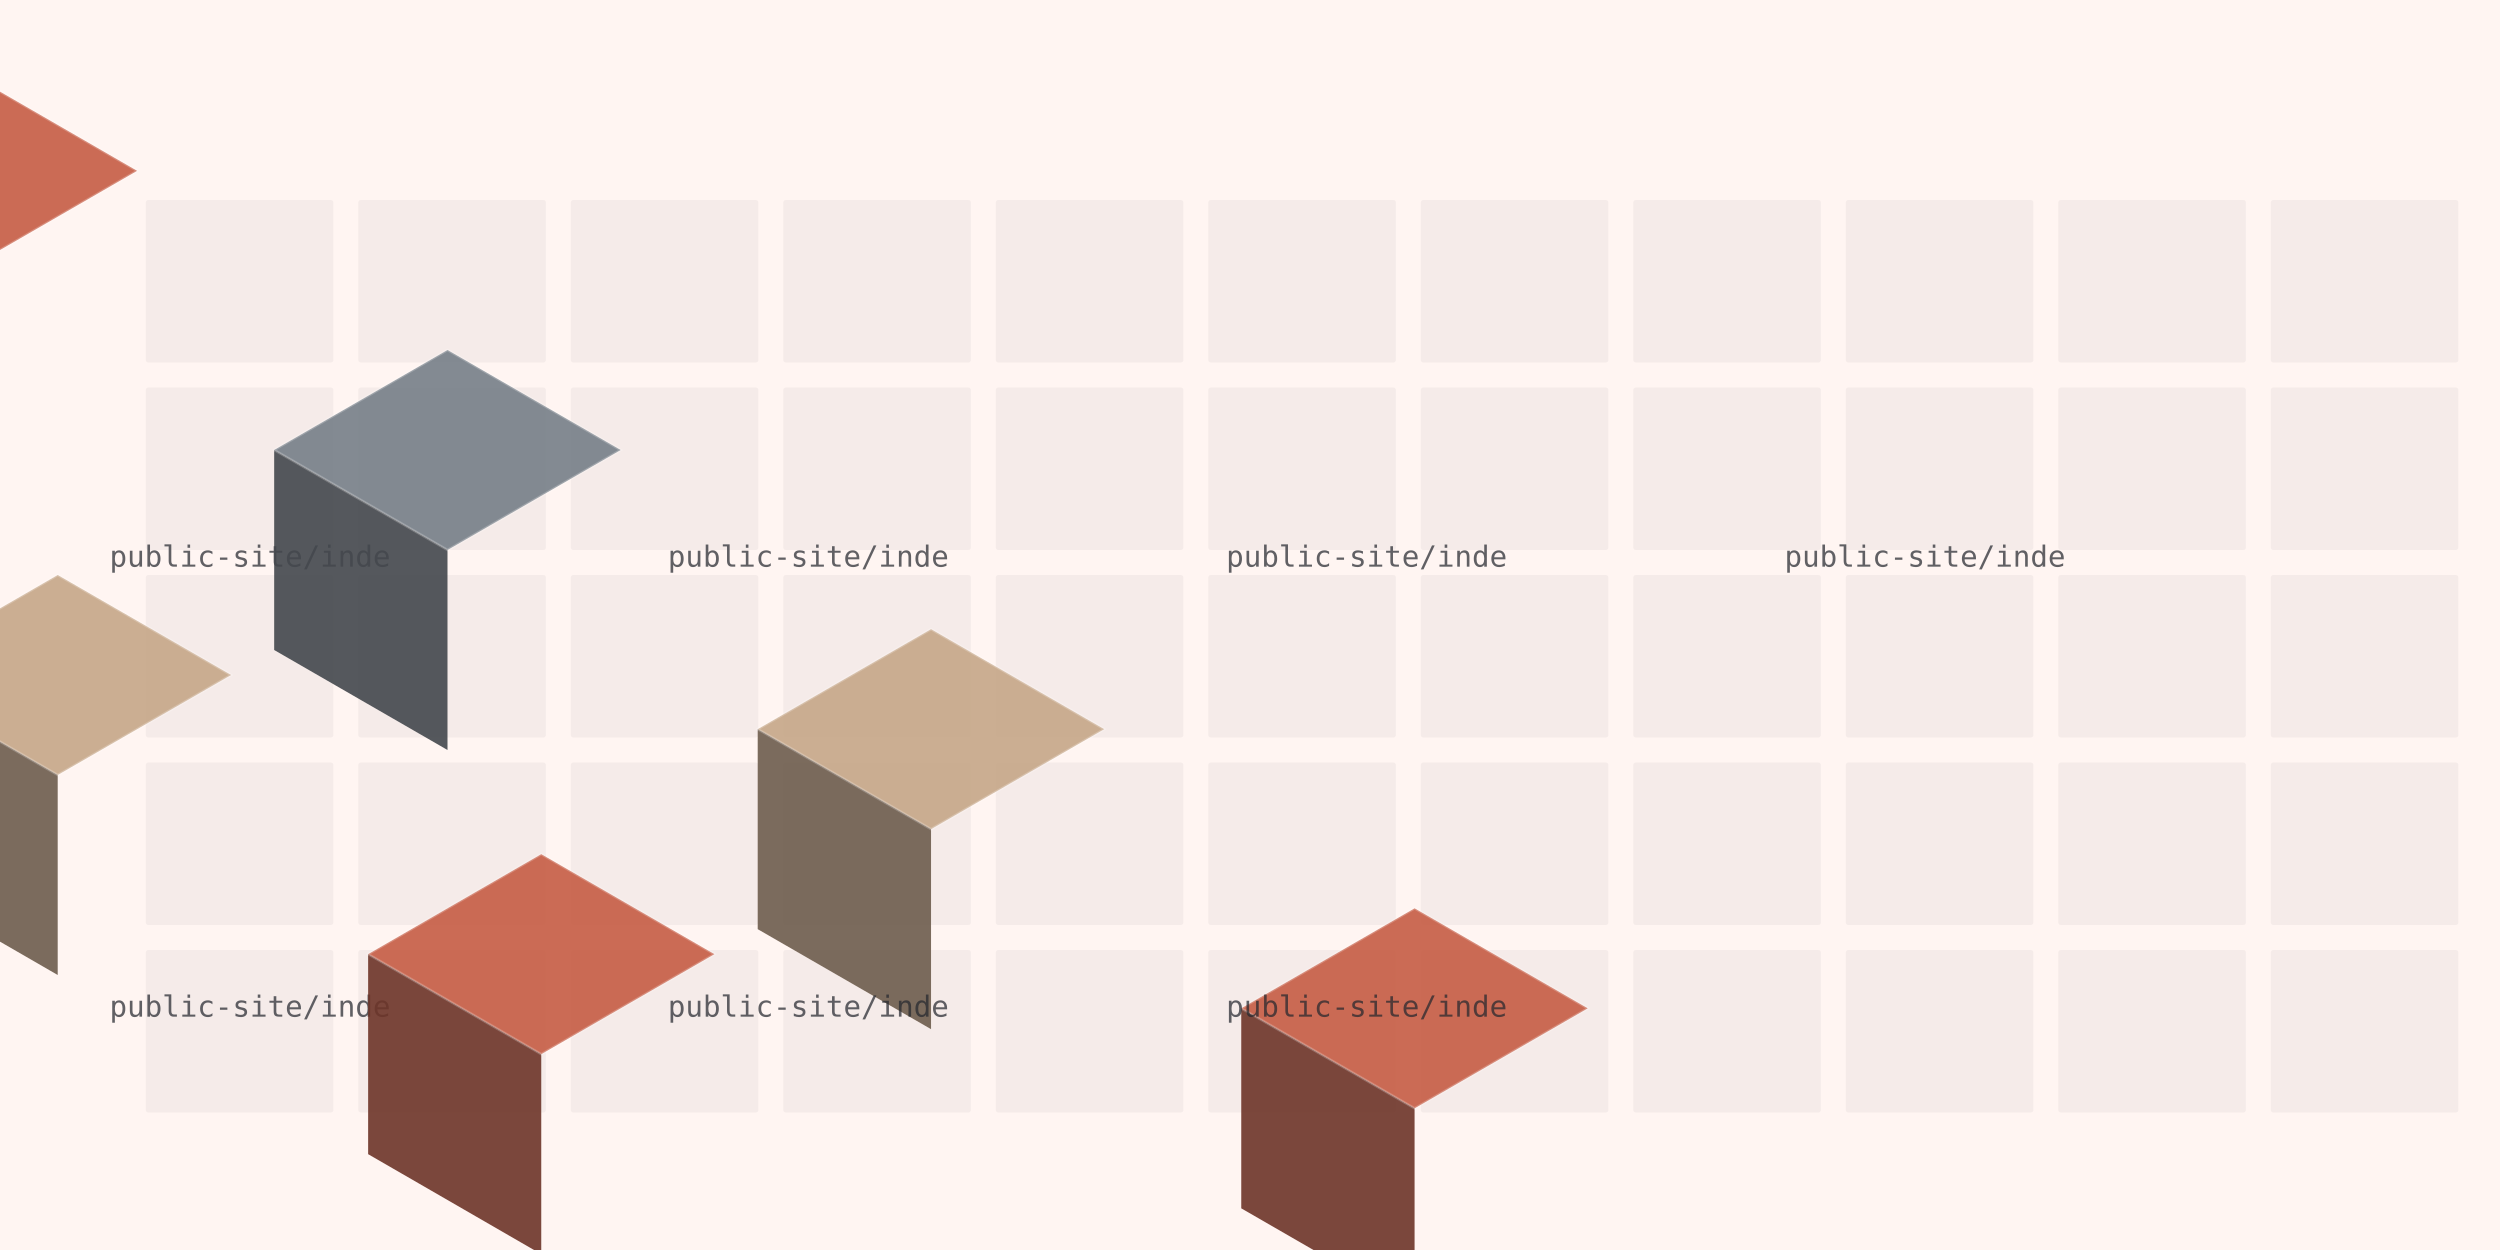
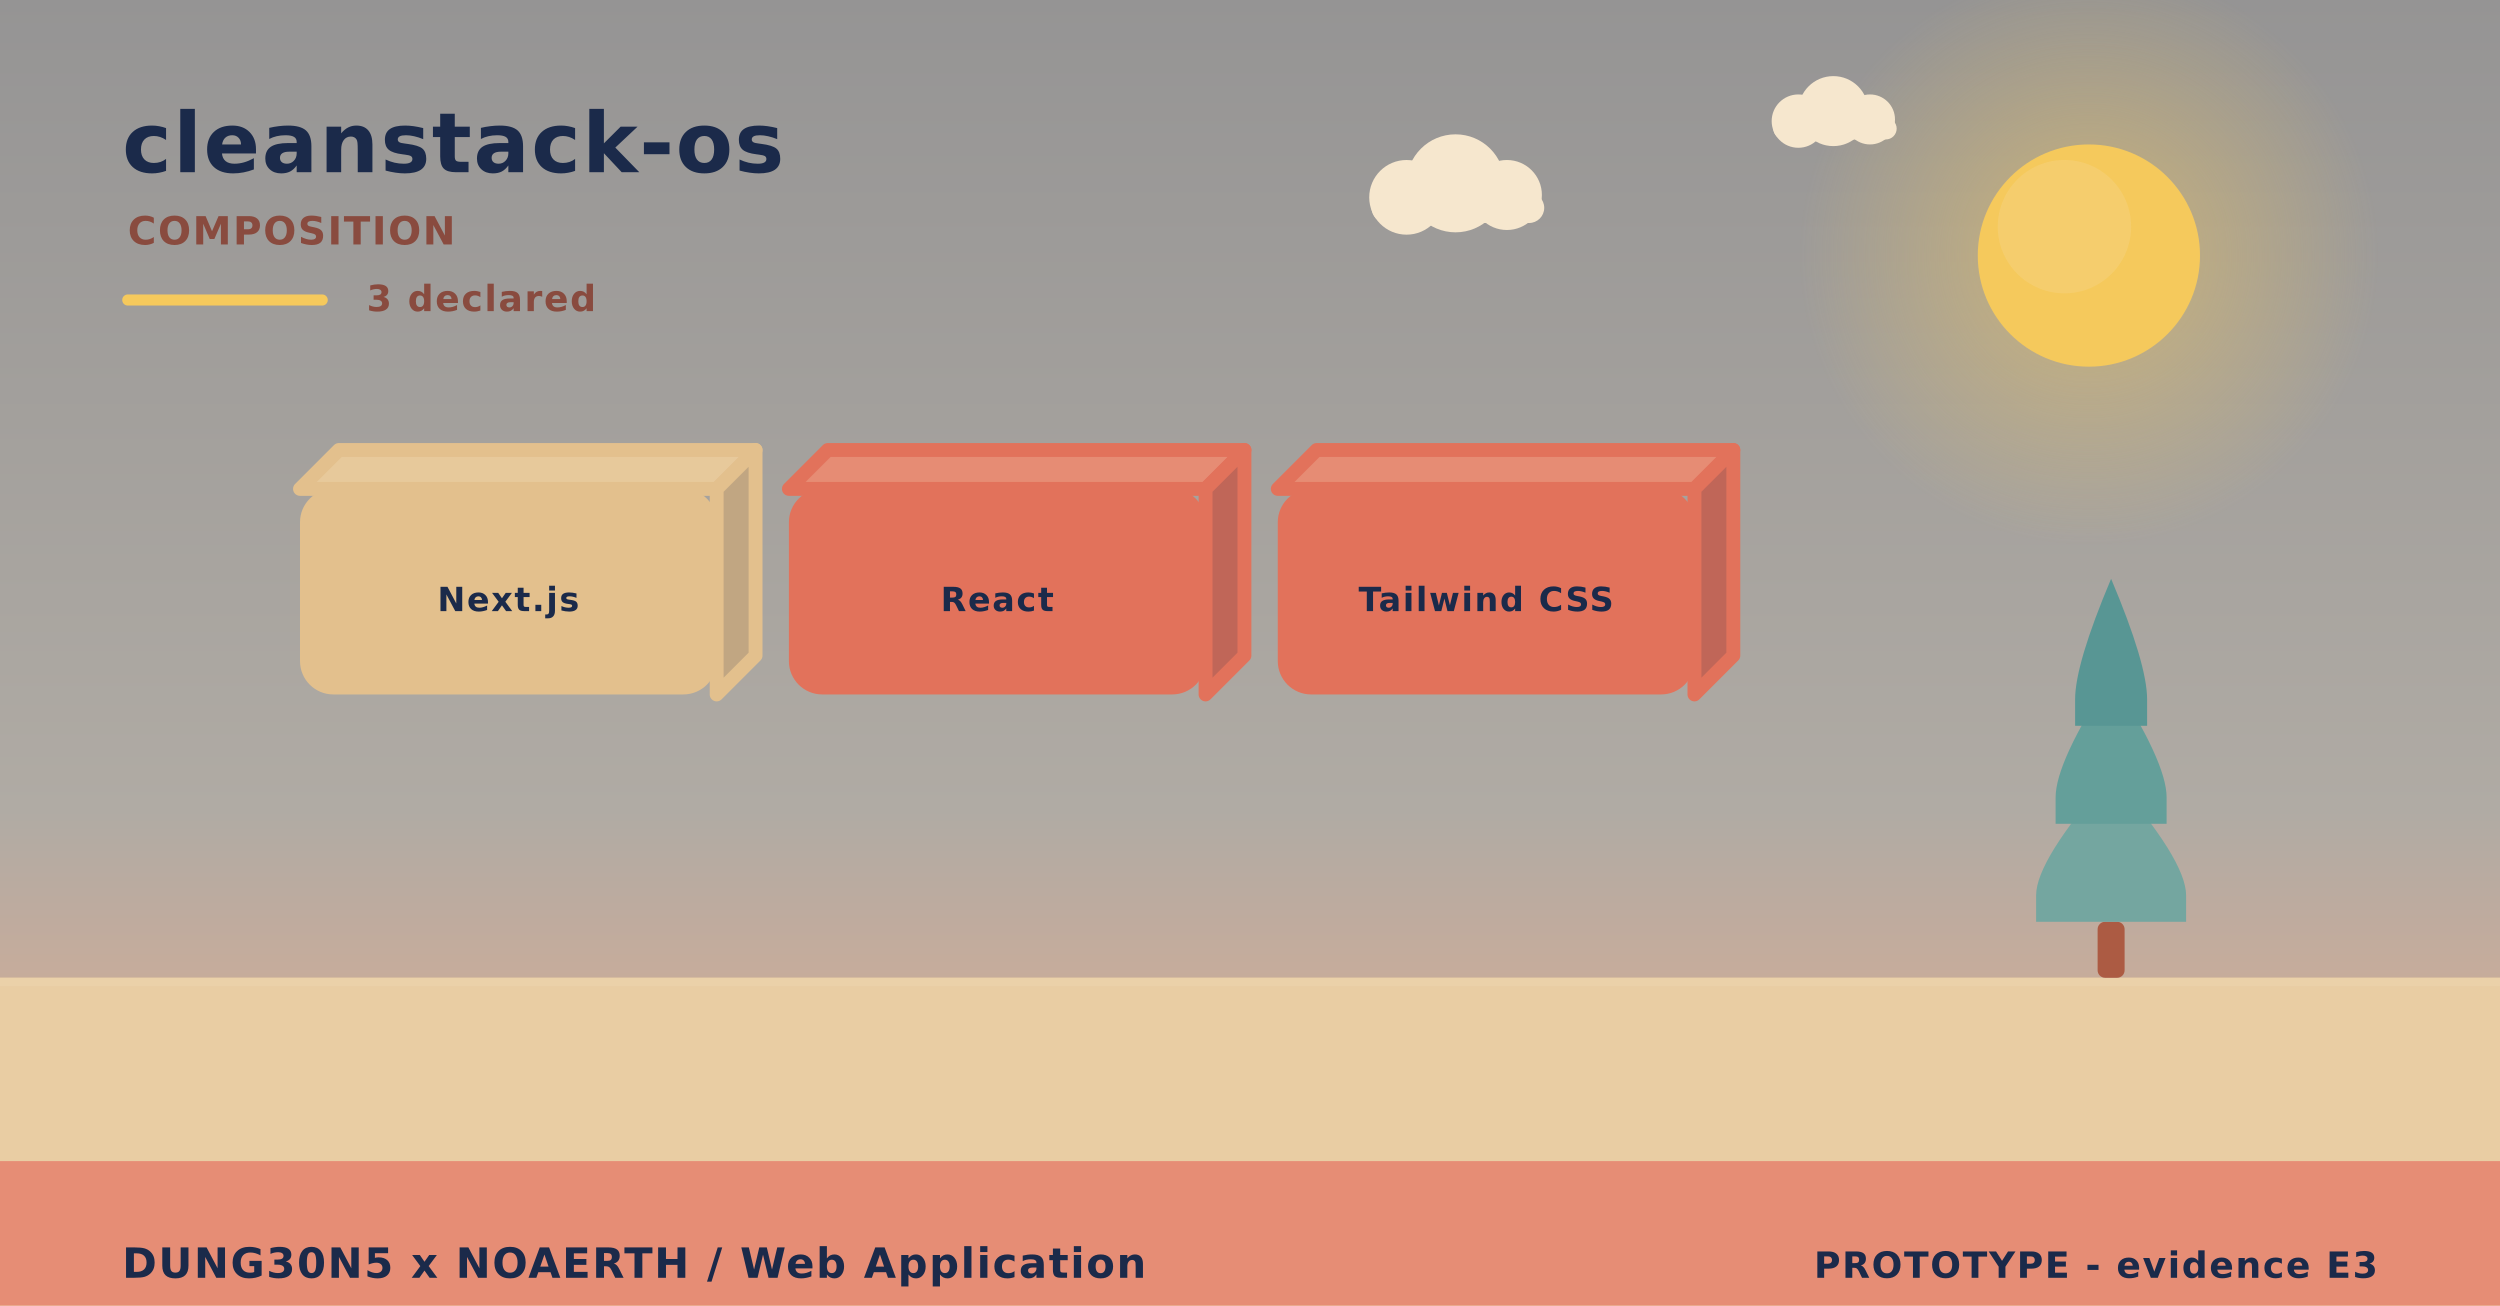
- <svg xmlns="http://www.w3.org/2000/svg" viewBox="0 0 1200 600" width="1200" height="600" role="img" aria-label="cleanstack-os component map">
-   <rect width="1200" height="600" fill="#fff5f2" />
-   <defs>
-     <linearGradient id="gc" x1="0" y1="0" x2="1" y2="1">
-       <stop offset="0%" stop-color="#c75f48" />
-       <stop offset="100%" stop-color="#78818a" />
-     </linearGradient>
-   </defs>
-   <rect x="70.00" y="96.00" width="90.00" height="78.00" rx="1.20" fill="#25282e" opacity="0.05" />
-   <rect x="172.00" y="96.00" width="90.00" height="78.00" rx="1.20" fill="#25282e" opacity="0.05" />
-   <rect x="274.00" y="96.00" width="90.00" height="78.00" rx="1.20" fill="#25282e" opacity="0.05" />
-   <rect x="376.00" y="96.00" width="90.00" height="78.00" rx="1.20" fill="#25282e" opacity="0.05" />
-   <rect x="478.00" y="96.00" width="90.00" height="78.00" rx="1.20" fill="#25282e" opacity="0.05" />
-   <rect x="580.00" y="96.00" width="90.00" height="78.00" rx="1.20" fill="#25282e" opacity="0.05" />
-   <rect x="682.00" y="96.00" width="90.00" height="78.00" rx="1.20" fill="#25282e" opacity="0.05" />
-   <rect x="784.00" y="96.00" width="90.00" height="78.00" rx="1.20" fill="#25282e" opacity="0.05" />
-   <rect x="886.00" y="96.00" width="90.00" height="78.00" rx="1.20" fill="#25282e" opacity="0.05" />
-   <rect x="988.00" y="96.00" width="90.00" height="78.00" rx="1.20" fill="#25282e" opacity="0.05" />
-   <rect x="1090.00" y="96.00" width="90.00" height="78.00" rx="1.20" fill="#25282e" opacity="0.05" />
-   <rect x="70.00" y="186.00" width="90.00" height="78.00" rx="1.20" fill="#25282e" opacity="0.05" />
-   <rect x="172.00" y="186.00" width="90.00" height="78.00" rx="1.20" fill="#25282e" opacity="0.05" />
-   <rect x="274.00" y="186.00" width="90.00" height="78.00" rx="1.20" fill="#25282e" opacity="0.05" />
-   <rect x="376.00" y="186.00" width="90.00" height="78.00" rx="1.20" fill="#25282e" opacity="0.05" />
-   <rect x="478.00" y="186.00" width="90.00" height="78.00" rx="1.20" fill="#25282e" opacity="0.05" />
-   <rect x="580.00" y="186.00" width="90.00" height="78.00" rx="1.20" fill="#25282e" opacity="0.05" />
-   <rect x="682.00" y="186.00" width="90.00" height="78.00" rx="1.20" fill="#25282e" opacity="0.05" />
-   <rect x="784.00" y="186.00" width="90.00" height="78.00" rx="1.20" fill="#25282e" opacity="0.05" />
-   <rect x="886.00" y="186.00" width="90.00" height="78.00" rx="1.20" fill="#25282e" opacity="0.05" />
-   <rect x="988.00" y="186.00" width="90.00" height="78.00" rx="1.20" fill="#25282e" opacity="0.05" />
-   <rect x="1090.00" y="186.00" width="90.00" height="78.00" rx="1.20" fill="#25282e" opacity="0.05" />
-   <rect x="70.00" y="276.00" width="90.00" height="78.00" rx="1.20" fill="#25282e" opacity="0.05" />
-   <rect x="172.00" y="276.00" width="90.00" height="78.00" rx="1.20" fill="#25282e" opacity="0.05" />
-   <rect x="274.00" y="276.00" width="90.00" height="78.00" rx="1.20" fill="#25282e" opacity="0.05" />
-   <rect x="376.00" y="276.00" width="90.00" height="78.00" rx="1.20" fill="#25282e" opacity="0.05" />
-   <rect x="478.00" y="276.00" width="90.00" height="78.00" rx="1.20" fill="#25282e" opacity="0.05" />
-   <rect x="580.00" y="276.00" width="90.00" height="78.00" rx="1.20" fill="#25282e" opacity="0.05" />
-   <rect x="682.00" y="276.00" width="90.00" height="78.00" rx="1.20" fill="#25282e" opacity="0.05" />
-   <rect x="784.00" y="276.00" width="90.00" height="78.00" rx="1.20" fill="#25282e" opacity="0.05" />
-   <rect x="886.00" y="276.00" width="90.00" height="78.00" rx="1.20" fill="#25282e" opacity="0.05" />
-   <rect x="988.00" y="276.00" width="90.00" height="78.00" rx="1.20" fill="#25282e" opacity="0.05" />
-   <rect x="1090.00" y="276.00" width="90.00" height="78.00" rx="1.20" fill="#25282e" opacity="0.05" />
-   <rect x="70.00" y="366.00" width="90.00" height="78.00" rx="1.20" fill="#25282e" opacity="0.05" />
-   <rect x="172.00" y="366.00" width="90.00" height="78.00" rx="1.20" fill="#25282e" opacity="0.05" />
-   <rect x="274.00" y="366.00" width="90.00" height="78.00" rx="1.20" fill="#25282e" opacity="0.05" />
-   <rect x="376.00" y="366.00" width="90.00" height="78.00" rx="1.20" fill="#25282e" opacity="0.05" />
-   <rect x="478.00" y="366.00" width="90.00" height="78.00" rx="1.20" fill="#25282e" opacity="0.05" />
-   <rect x="580.00" y="366.00" width="90.00" height="78.00" rx="1.20" fill="#25282e" opacity="0.05" />
-   <rect x="682.00" y="366.00" width="90.00" height="78.00" rx="1.20" fill="#25282e" opacity="0.05" />
-   <rect x="784.00" y="366.00" width="90.00" height="78.00" rx="1.20" fill="#25282e" opacity="0.05" />
-   <rect x="886.00" y="366.00" width="90.00" height="78.00" rx="1.20" fill="#25282e" opacity="0.05" />
-   <rect x="988.00" y="366.00" width="90.00" height="78.00" rx="1.20" fill="#25282e" opacity="0.05" />
-   <rect x="1090.00" y="366.00" width="90.00" height="78.00" rx="1.20" fill="#25282e" opacity="0.05" />
-   <rect x="70.00" y="456.00" width="90.00" height="78.00" rx="1.20" fill="#25282e" opacity="0.05" />
-   <rect x="172.00" y="456.00" width="90.00" height="78.00" rx="1.20" fill="#25282e" opacity="0.05" />
-   <rect x="274.00" y="456.00" width="90.00" height="78.00" rx="1.20" fill="#25282e" opacity="0.05" />
-   <rect x="376.00" y="456.00" width="90.00" height="78.00" rx="1.20" fill="#25282e" opacity="0.05" />
-   <rect x="478.00" y="456.00" width="90.00" height="78.00" rx="1.20" fill="#25282e" opacity="0.05" />
-   <rect x="580.00" y="456.00" width="90.00" height="78.00" rx="1.20" fill="#25282e" opacity="0.05" />
-   <rect x="682.00" y="456.00" width="90.00" height="78.00" rx="1.20" fill="#25282e" opacity="0.05" />
-   <rect x="784.00" y="456.00" width="90.00" height="78.00" rx="1.20" fill="#25282e" opacity="0.05" />
-   <rect x="886.00" y="456.00" width="90.00" height="78.00" rx="1.20" fill="#25282e" opacity="0.05" />
-   <rect x="988.00" y="456.00" width="90.00" height="78.00" rx="1.20" fill="#25282e" opacity="0.05" />
-   <rect x="1090.00" y="456.00" width="90.00" height="78.00" rx="1.20" fill="#25282e" opacity="0.05" />
-   <g transform="rotate(0 120 140)">
-     <polygon points="-17.3,34.0 65.8,82.0 -17.3,130.0 -100.5,82.0" fill="#c75f48" opacity="0.92" />
-     <polygon points="-100.5,82.0 -17.3,130.0 -17.3,226.0 -100.5,178.0" fill="#6d3428" opacity="0.9" />
-     <polygon points="-17.3,34.0 65.8,82.0 -17.3,130.0 -100.5,82.0" fill="none" stroke="rgba(255,255,255,0.220)" stroke-width="1.2" />
-     <animateTransform attributeName="transform" type="rotate" values="-32.0 0.00 0.00 0.0 0.00 0.00" dur="7.6s" begin="0.0s" repeatCount="indefinite" />
+ <svg xmlns="http://www.w3.org/2000/svg" width="900" height="470" viewBox="0 0 900 470" role="img" aria-label="cleanstack-os - how it is composed">
+   <linearGradient id="skyc" x1="0" y1="0" x2="0" y2="1">
+     <stop offset="0" stop-color="#959494" />
+     <stop offset="0.62" stop-color="#b0aba4" />
+     <stop offset="1" stop-color="#f3ad8a" />
+   </linearGradient>
+   <rect width="900" height="470" fill="url(#skyc)" />
+   <radialGradient id="sunc">
+     <stop offset="0.35" stop-color="#f5c95c" stop-opacity="0.34" />
+     <stop offset="1" stop-color="#f5c95c" stop-opacity="0" />
+   </radialGradient>
+   <circle cx="752" cy="92" r="104" fill="url(#sunc)" />
+   <circle cx="752" cy="92" r="40" fill="#f5c95c" />
+   <circle cx="743.2" cy="81.6" r="24" fill="#f5d27e" opacity="0.5" />
+   <g>
+     <circle cx="524" cy="66" r="17.64" fill="#f6e7ce" />
+     <circle cx="506.36" cy="71.04" r="13.44" fill="#f6e7ce" />
+     <circle cx="542.48" cy="70.2" r="12.6" fill="#f6e7ce" />
+     <rect x="493.76" y="69.36" width="62.16" height="10.92" rx="5.46" fill="#f6e7ce" />
+     <animateTransform attributeName="transform" type="translate" values="0 0;24 0;0 0" dur="36s" begin="0s" repeatCount="indefinite" />
  </g>
-   <text x="120" y="272" font-family="ui-monospace,Menlo,monospace" font-size="14" fill="rgba(37,40,46,0.720)" text-anchor="middle">public-site/inde</text>
-   <g transform="rotate(0 388 140)">
-     <polygon points="214.8,168.0 297.9,216.0 214.8,264.0 131.6,216.0" fill="#78818a" opacity="0.92" />
-     <polygon points="131.6,216.0 214.8,264.0 214.8,360.0 131.6,312.0" fill="#42474c" opacity="0.9" />
-     <polygon points="214.8,168.0 297.9,216.0 214.8,264.0 131.6,216.0" fill="none" stroke="rgba(255,255,255,0.220)" stroke-width="1.2" />
-     <animateTransform attributeName="transform" type="rotate" values="-32.0 0.00 0.00 0.0 0.00 0.00" dur="7.6s" begin="0.4s" repeatCount="indefinite" />
+   <g>
+     <circle cx="660" cy="40" r="12.6" fill="#f6e7ce" />
+     <circle cx="647.4" cy="43.6" r="9.6" fill="#f6e7ce" />
+     <circle cx="673.2" cy="43" r="9" fill="#f6e7ce" />
+     <rect x="638.4" y="42.4" width="44.4" height="7.8" rx="3.9" fill="#f6e7ce" />
+     <animateTransform attributeName="transform" type="translate" values="0 0;-18 0;0 0" dur="46s" begin="3s" repeatCount="indefinite" />
  </g>
-   <text x="388" y="272" font-family="ui-monospace,Menlo,monospace" font-size="14" fill="rgba(37,40,46,0.720)" text-anchor="middle">public-site/inde</text>
-   <g transform="rotate(0 656 140)">
-     <polygon points="446.9,302.0 530.0,350.0 446.9,398.0 363.7,350.0" fill="#c7a88a" opacity="0.92" />
-     <polygon points="363.7,350.0 446.9,398.0 446.9,494.0 363.7,446.0" fill="#6d5c4c" opacity="0.9" />
-     <polygon points="446.9,302.0 530.0,350.0 446.9,398.0 363.7,350.0" fill="none" stroke="rgba(255,255,255,0.220)" stroke-width="1.2" />
-     <animateTransform attributeName="transform" type="rotate" values="-32.0 0.00 0.00 0.0 0.00 0.00" dur="7.6s" begin="0.8s" repeatCount="indefinite" />
+   <rect x="0" y="352" width="900" height="118" fill="#e9cda3" />
+   <rect x="0" y="352" width="900" height="3" fill="#ebd1a9" />
+   <text x="44" y="62" font-family="Verdana,DejaVu Sans,sans-serif" font-size="30" font-weight="700" letter-spacing="0.6" fill="#1b2a4a" text-anchor="start">cleanstack-os</text>
+   <text x="46" y="88" font-family="Verdana,DejaVu Sans,sans-serif" font-size="14" font-weight="700" letter-spacing="0.6" fill="#894b3f" text-anchor="start">COMPOSITION</text>
+   <rect x="44" y="106" width="74" height="4" rx="2" fill="#f5c95c" />
+   <text x="132" y="112" font-family="Verdana,DejaVu Sans,sans-serif" font-size="13" font-weight="700" letter-spacing="0.6" fill="#894b3f" text-anchor="start">3 declared</text>
+   <g>
+     <path d="M108,176 L258,176 L272,162 L122,162 Z" fill="#e7c99b" stroke="#e3c08d" stroke-width="5" stroke-linejoin="round" />
+     <path d="M258,176 L272,162 L272,236 L258,250 Z" fill="#c1a682" stroke="#e3c08d" stroke-width="5" stroke-linejoin="round" />
+     <rect x="108" y="176" width="150" height="74" rx="12" fill="#e3c08d" />
+     <animateTransform attributeName="transform" type="translate" values="0 10;0 0" dur="0.75s" begin="0s" fill="freeze" />
  </g>
-   <text x="656" y="272" font-family="ui-monospace,Menlo,monospace" font-size="14" fill="rgba(37,40,46,0.720)" text-anchor="middle">public-site/inde</text>
-   <g transform="rotate(0 924 140)">
-     <polygon points="679.0,436.0 762.1,484.0 679.0,532.0 595.8,484.0" fill="#c75f48" opacity="0.92" />
-     <polygon points="595.8,484.0 679.0,532.0 679.0,628.0 595.8,580.0" fill="#6d3428" opacity="0.9" />
-     <polygon points="679.0,436.0 762.1,484.0 679.0,532.0 595.8,484.0" fill="none" stroke="rgba(255,255,255,0.220)" stroke-width="1.2" />
-     <animateTransform attributeName="transform" type="rotate" values="-32.0 0.00 0.00 0.0 0.00 0.00" dur="7.6s" begin="1.2s" repeatCount="indefinite" />
+   <text x="183" y="220" font-family="Verdana,DejaVu Sans,sans-serif" font-size="12" font-weight="700" letter-spacing="0.6" fill="#1b2a4a" text-anchor="middle">Next.js</text>
+   <g>
+     <path d="M284,176 L434,176 L448,162 L298,162 Z" fill="#e68c74" stroke="#e2725b" stroke-width="5" stroke-linejoin="round" />
+     <path d="M434,176 L448,162 L448,236 L434,250 Z" fill="#c06658" stroke="#e2725b" stroke-width="5" stroke-linejoin="round" />
+     <rect x="284" y="176" width="150" height="74" rx="12" fill="#e2725b" />
+     <animateTransform attributeName="transform" type="translate" values="0 10;0 0" dur="0.75s" begin="0.16s" fill="freeze" />
  </g>
-   <text x="924" y="272" font-family="ui-monospace,Menlo,monospace" font-size="14" fill="rgba(37,40,46,0.720)" text-anchor="middle">public-site/inde</text>
-   <g transform="rotate(0 120 356)">
-     <polygon points="-204.4,142.0 -121.2,190.0 -204.4,238.0 -287.5,190.0" fill="#78818a" opacity="0.92" />
-     <polygon points="-287.5,190.0 -204.4,238.0 -204.4,334.0 -287.5,286.0" fill="#42474c" opacity="0.9" />
-     <polygon points="-204.4,142.0 -121.2,190.0 -204.4,238.0 -287.5,190.0" fill="none" stroke="rgba(255,255,255,0.220)" stroke-width="1.2" />
-     <animateTransform attributeName="transform" type="rotate" values="-32.0 0.00 0.00 0.0 0.00 0.00" dur="7.6s" begin="1.6s" repeatCount="indefinite" />
+   <text x="359" y="220" font-family="Verdana,DejaVu Sans,sans-serif" font-size="12" font-weight="700" letter-spacing="0.6" fill="#1b2a4a" text-anchor="middle">React</text>
+   <g>
+     <path d="M460,176 L610,176 L624,162 L474,162 Z" fill="#e68c74" stroke="#e2725b" stroke-width="5" stroke-linejoin="round" />
+     <path d="M610,176 L624,162 L624,236 L610,250 Z" fill="#c06658" stroke="#e2725b" stroke-width="5" stroke-linejoin="round" />
+     <rect x="460" y="176" width="150" height="74" rx="12" fill="#e2725b" />
+     <animateTransform attributeName="transform" type="translate" values="0 10;0 0" dur="0.75s" begin="0.32s" fill="freeze" />
  </g>
-   <text x="120" y="488" font-family="ui-monospace,Menlo,monospace" font-size="14" fill="rgba(37,40,46,0.720)" text-anchor="middle">public-site/inde</text>
-   <g transform="rotate(0 388 356)">
-     <polygon points="27.7,276.0 110.9,324.0 27.7,372.0 -55.4,324.0" fill="#c7a88a" opacity="0.92" />
-     <polygon points="-55.4,324.0 27.7,372.0 27.7,468.0 -55.4,420.0" fill="#6d5c4c" opacity="0.9" />
-     <polygon points="27.7,276.0 110.9,324.0 27.7,372.0 -55.4,324.0" fill="none" stroke="rgba(255,255,255,0.220)" stroke-width="1.2" />
-     <animateTransform attributeName="transform" type="rotate" values="-32.0 0.00 0.00 0.0 0.00 0.00" dur="7.6s" begin="2.0s" repeatCount="indefinite" />
-   </g>
-   <text x="388" y="488" font-family="ui-monospace,Menlo,monospace" font-size="14" fill="rgba(37,40,46,0.720)" text-anchor="middle">public-site/inde</text>
-   <g transform="rotate(0 656 356)">
-     <polygon points="259.8,410.0 342.9,458.0 259.8,506.0 176.7,458.0" fill="#c75f48" opacity="0.92" />
-     <polygon points="176.7,458.0 259.8,506.0 259.8,602.0 176.7,554.0" fill="#6d3428" opacity="0.9" />
-     <polygon points="259.8,410.0 342.9,458.0 259.8,506.0 176.7,458.0" fill="none" stroke="rgba(255,255,255,0.220)" stroke-width="1.2" />
-     <animateTransform attributeName="transform" type="rotate" values="-32.0 0.00 0.00 0.0 0.00 0.00" dur="7.6s" begin="2.4s" repeatCount="indefinite" />
-   </g>
-   <text x="656" y="488" font-family="ui-monospace,Menlo,monospace" font-size="14" fill="rgba(37,40,46,0.720)" text-anchor="middle">public-site/inde</text>
+   <text x="535" y="220" font-family="Verdana,DejaVu Sans,sans-serif" font-size="12" font-weight="700" letter-spacing="0.6" fill="#1b2a4a" text-anchor="middle">Tailwind CSS</text>
+   <rect x="755.14" y="331.84" width="9.72" height="20.16" rx="2.7" fill="#ac5b43" />
+   <path d="M760,278.92 Q733,309.61 733,322.31 Q733,331.84 733,331.84 L787,331.84 Q787,331.84 787,322.31 Q787,309.61 760,278.92 Z" fill="#74a6a0" />
+   <path d="M760,243.64 Q740.02,274.33 740.02,287.03 Q740.02,296.56 740.02,296.56 L779.98,296.56 Q779.98,296.56 779.98,287.03 Q779.98,274.33 760,243.64 Z" fill="#649f9a" />
+   <path d="M760,208.36 Q747.04,239.05 747.04,251.75 Q747.04,261.28 747.04,261.28 L772.96,261.28 Q772.96,261.28 772.96,251.75 Q772.96,239.05 760,208.36 Z" fill="#589694" />
+   <rect x="0" y="418" width="900" height="52" rx="0" fill="#e68972" opacity="0.94" />
+   <text x="44" y="460" font-family="Verdana,DejaVu Sans,sans-serif" font-size="15" font-weight="700" letter-spacing="0.6" fill="#1b2a4a" text-anchor="start">DUNG30N5 x NOAERTH  /  Web Application</text>
+   <text x="856" y="460" font-family="Verdana,DejaVu Sans,sans-serif" font-size="13" font-weight="700" letter-spacing="0.6" fill="#1b2a4a" text-anchor="end">PROTOTYPE  -  evidence E3</text>
</svg>
